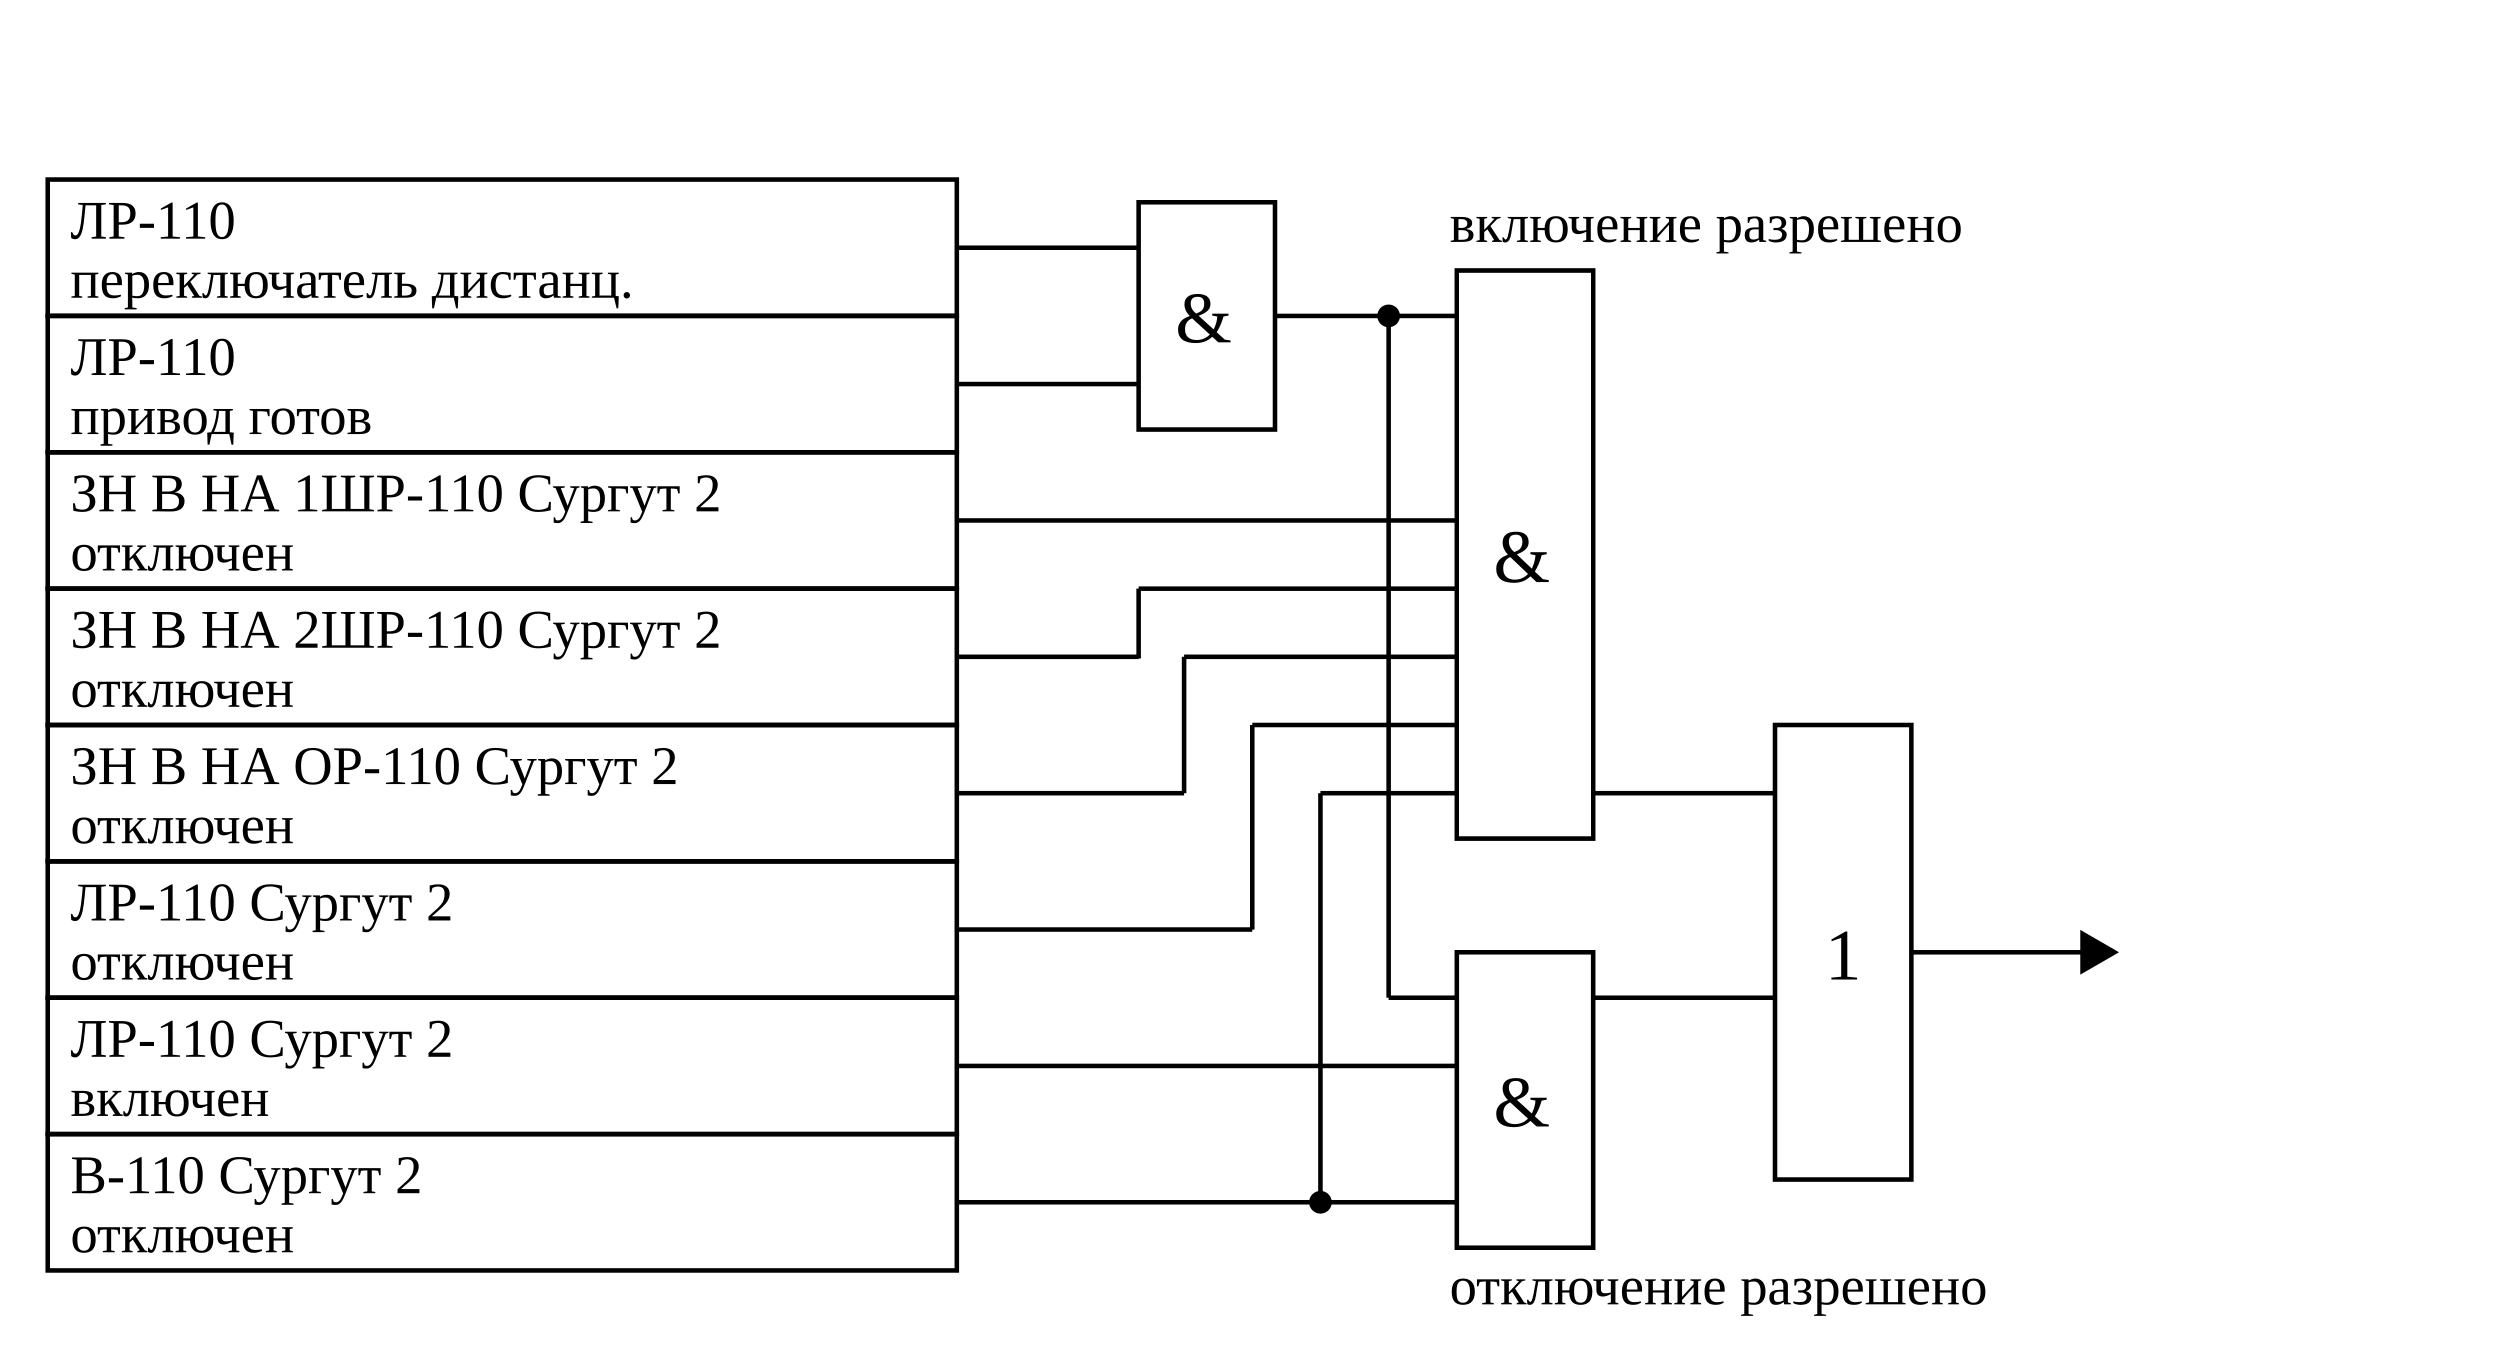
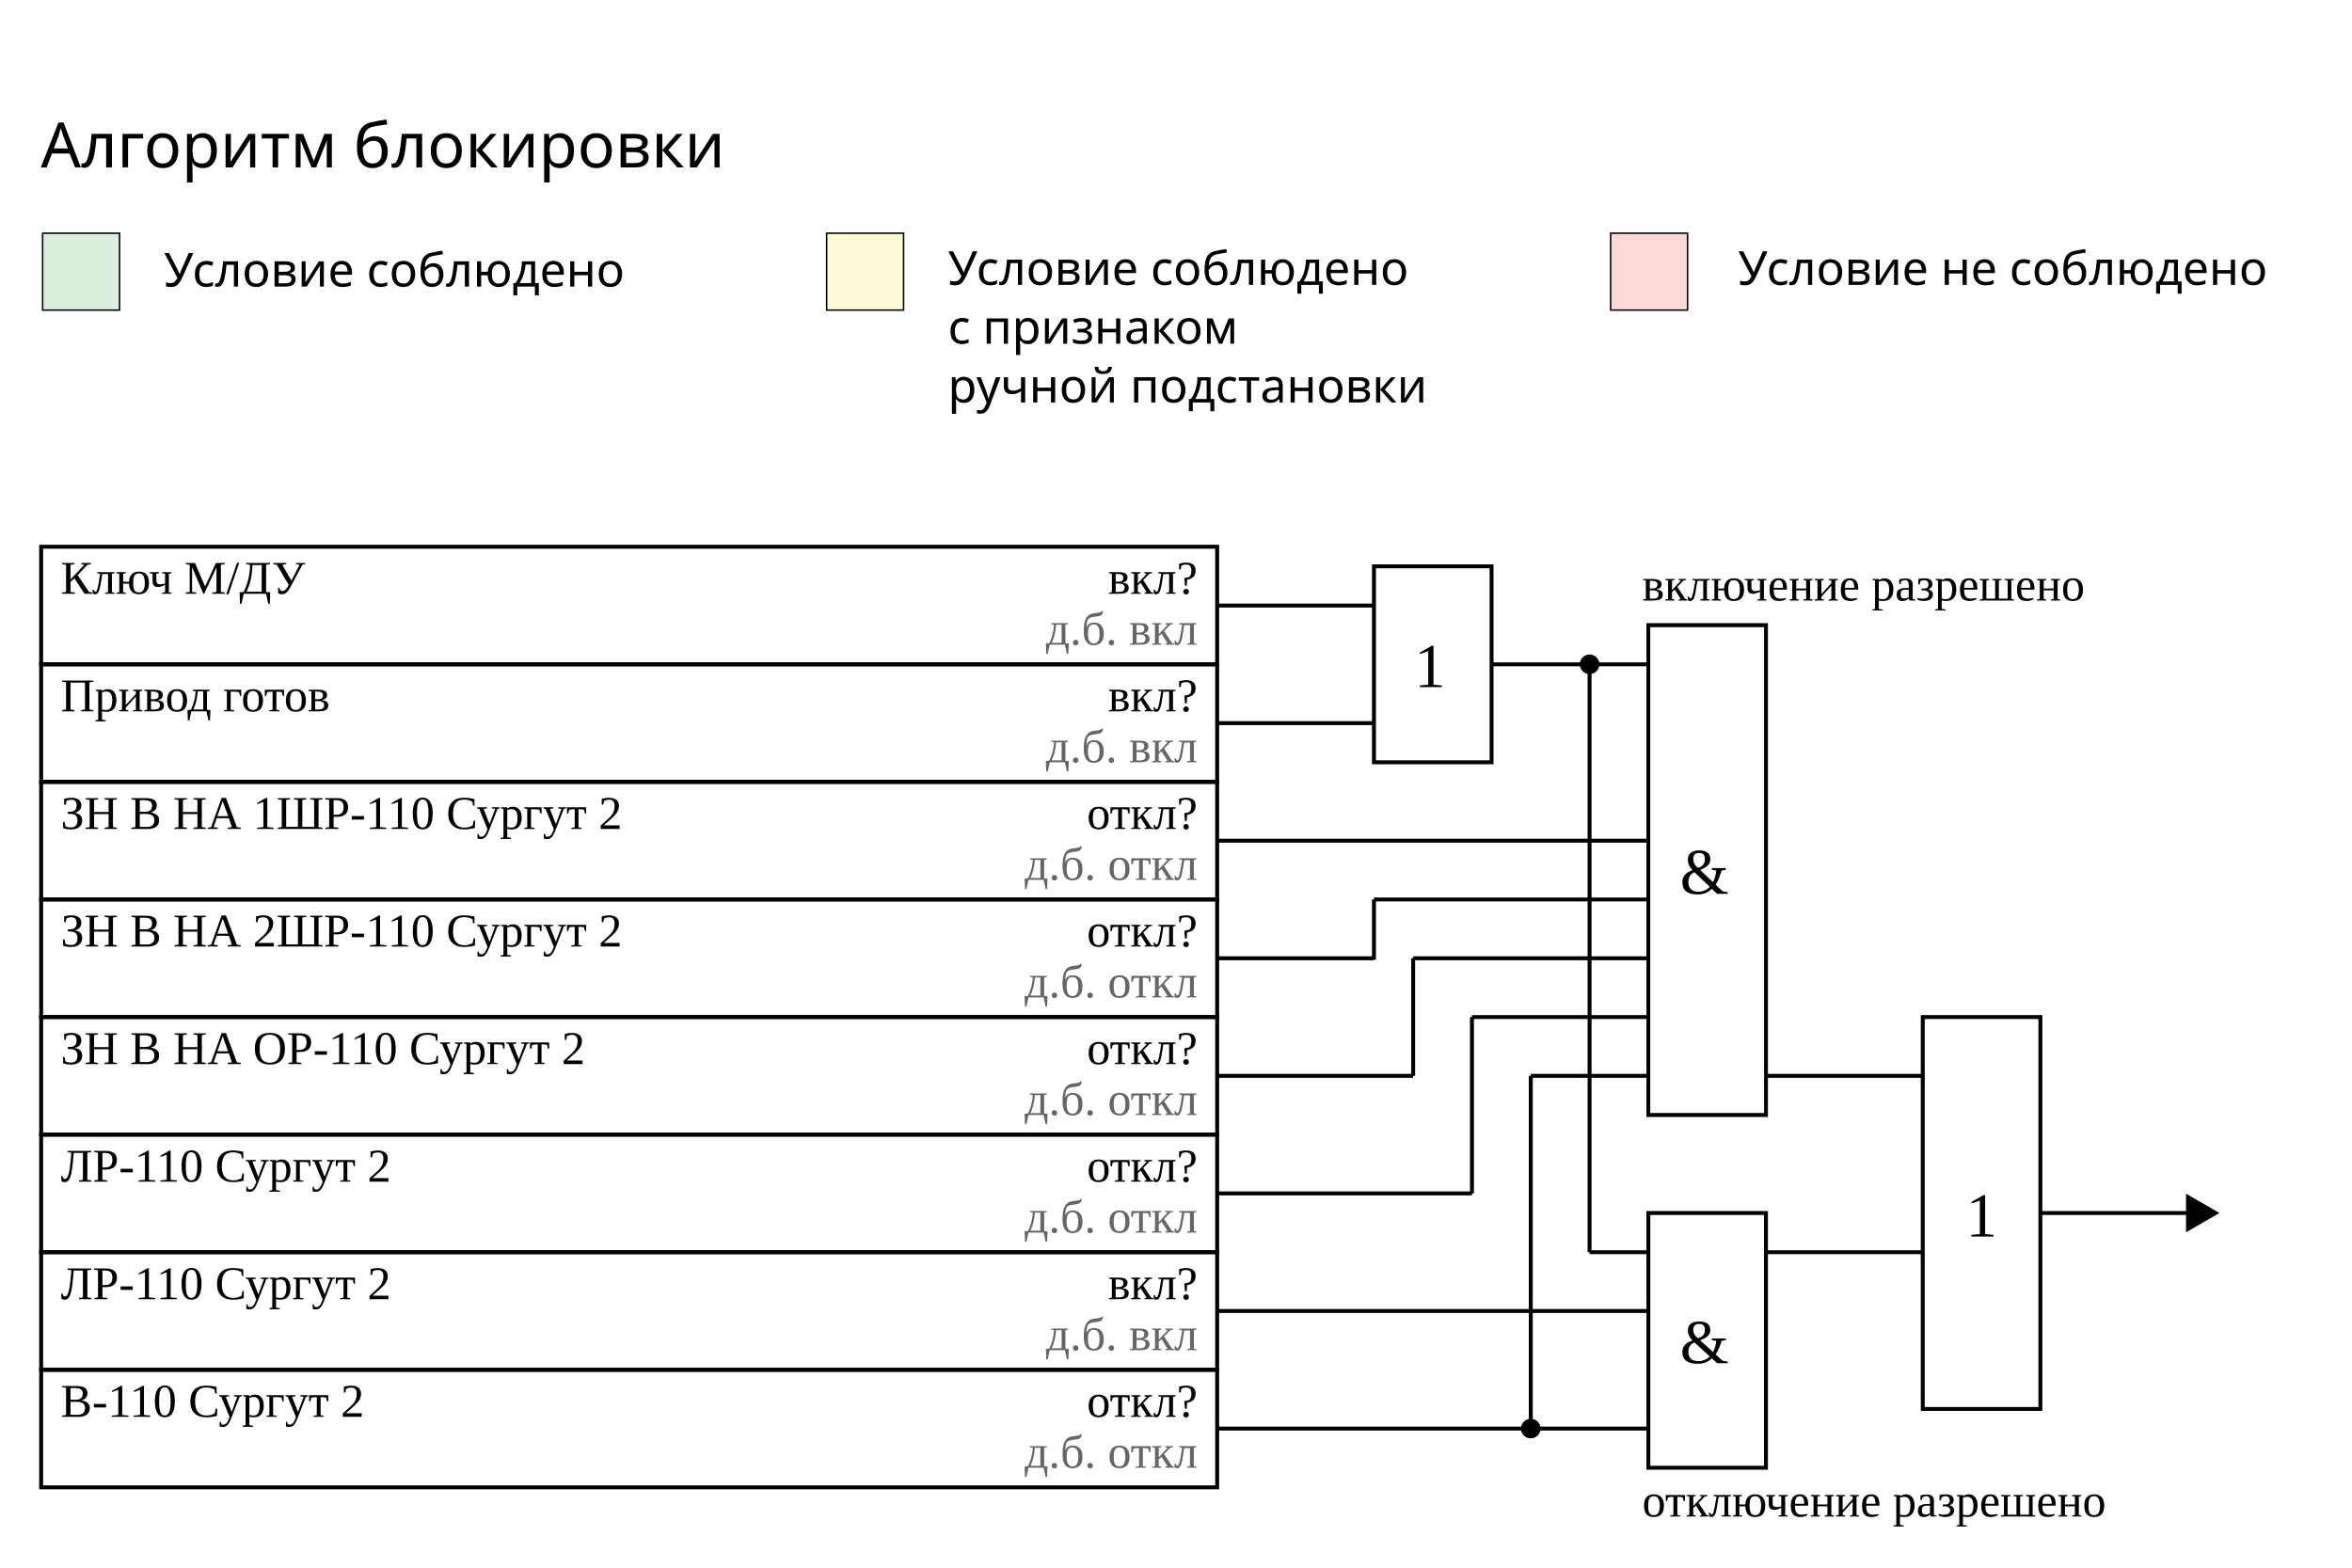
- <svg xmlns="http://www.w3.org/2000/svg" xmlns:ns1="http://iface.ru/oik_svg" width="550" height="300" viewBox="0 0 145.521 79.375" version="1.1" id="svg902">
+ <svg xmlns="http://www.w3.org/2000/svg" xmlns:ns1="http://iface.ru/oik_svg" width="600" height="400" viewBox="0 0 158.75 105.833" version="1.1" id="svg902">
  <defs id="defs896">
    <marker orient="auto" refY="0" refX="0" id="TriangleOutL" style="overflow:visible">
      <path id="path1127" d="M 5.77,0 -2.88,5 V -5 Z" style="fill:#000000;fill-opacity:1;fill-rule:evenodd;stroke:#000000;stroke-width:1pt;stroke-opacity:1" transform="scale(0.8)" />
    </marker>
  </defs>
-   <g id="layer1" transform="translate(0,-217.625)">
-     <g id="g114" ns1:oikelement="1" transform="matrix(0.2645833,0,0,0.2645833,2.778125,228.076)">
-       <rect id="rect108" height="30" width="200" y="0" x="0" ns1:oikid="rect" style="fill:none;fill-opacity:0.2;stroke:#000000" />
-       <text id="text110" xml:space="preserve" font-size="12" y="13" x="5" style="font-size:12px">ЛР-110</text>
-       <text id="text112" xml:space="preserve" font-size="12" y="26" x="5" style="font-size:12px">переключатель дистанц.</text>
+   <g id="layer1" transform="translate(0,-191.1666)">
+     <path style="fill:none;stroke:#000000;stroke-width:0.265px;stroke-linecap:butt;stroke-linejoin:miter;stroke-opacity:1" d="m 82.153,232.045 c 10.583,0 10.583,0 10.583,0" id="path3922" />
+     <path id="path3924" d="m 82.153,239.982 c 10.583,0 10.583,0 10.583,0" style="fill:none;stroke:#000000;stroke-width:0.265px;stroke-linecap:butt;stroke-linejoin:miter;stroke-opacity:1" />
+     <path id="path78" d="m 100.674,236.014 c 10.583,0 10.583,0 10.583,0" style="fill:none;stroke:#000000;stroke-width:0.265px;stroke-linecap:butt;stroke-linejoin:miter;stroke-opacity:1" />
+     <path style="fill:none;stroke:#000000;stroke-width:0.265px;stroke-linecap:butt;stroke-linejoin:miter;stroke-opacity:1" d="m 82.153,247.92 c 29.104,0 29.104,0 29.104,0" id="path80" />
+     <path id="path100" d="m 82.153,287.607 c 29.104,0 29.104,0 29.104,0" style="fill:none;stroke:#000000;stroke-width:0.265px;stroke-linecap:butt;stroke-linejoin:miter;stroke-opacity:1" />
+     <path style="fill:none;stroke:#000000;stroke-width:0.265px;stroke-linecap:butt;stroke-linejoin:miter;stroke-opacity:1" d="m 82.153,279.67 c 29.104,0 29.104,0 29.104,0" id="path102" />
+     <path id="path104" d="m 107.289,275.701 c 3.969,0 3.969,0 3.969,0" style="fill:none;stroke:#000000;stroke-width:0.265px;stroke-linecap:butt;stroke-linejoin:miter;stroke-opacity:1" />
+     <path style="fill:none;stroke:#000000;stroke-width:0.265px;stroke-linecap:butt;stroke-linejoin:miter;stroke-opacity:1" d="m 107.289,275.701 c 0,-39.688 0,-39.688 0,-39.688" id="path106" />
+     <circle style="fill:#000000;fill-opacity:1;stroke:none;stroke-width:0.265;stroke-miterlimit:4;stroke-dasharray:none;stroke-opacity:1" id="path108" cx="103.32" cy="287.607" r="0.661" />
+     <path style="fill:none;stroke:#000000;stroke-width:0.265px;stroke-linecap:butt;stroke-linejoin:miter;stroke-opacity:1" d="m 82.153,271.732 c 17.198,0 17.198,0 17.198,0" id="path110" />
+     <path style="fill:none;stroke:#000000;stroke-width:0.265px;stroke-linecap:butt;stroke-linejoin:miter;stroke-opacity:1" d="m 99.351,271.732 c 0,-11.906 0,-11.906 0,-11.906" id="path112" />
+     <path style="fill:none;stroke:#000000;stroke-width:0.265px;stroke-linecap:butt;stroke-linejoin:miter;stroke-opacity:1" d="m 99.351,259.826 c 11.906,0 11.906,0 11.906,0" id="path114" />
+     <path id="path116" d="m 95.382,255.857 c 15.875,0 15.875,0 15.875,0" style="fill:none;stroke:#000000;stroke-width:0.265px;stroke-linecap:butt;stroke-linejoin:miter;stroke-opacity:1" />
+     <path id="path118" d="m 95.382,263.795 c 0,-7.938 0,-7.938 0,-7.938" style="fill:none;stroke:#000000;stroke-width:0.265px;stroke-linecap:butt;stroke-linejoin:miter;stroke-opacity:1" />
+     <path style="fill:none;stroke:#000000;stroke-width:0.265px;stroke-linecap:butt;stroke-linejoin:miter;stroke-opacity:1" d="m 82.153,263.795 c 13.229,0 13.229,0 13.229,0" id="path120" />
+     <circle r="0.661" cy="236.013" cx="107.289" id="circle122" style="fill:#000000;fill-opacity:1;stroke:none;stroke-width:0.265;stroke-miterlimit:4;stroke-dasharray:none;stroke-opacity:1" />
+     <path style="fill:none;stroke:#000000;stroke-width:0.265px;stroke-linecap:butt;stroke-linejoin:miter;stroke-opacity:1" d="m 92.736,251.889 c 18.521,0 18.521,0 18.521,0" id="path124" />
+     <path style="fill:none;stroke:#000000;stroke-width:0.265px;stroke-linecap:butt;stroke-linejoin:miter;stroke-opacity:1" d="m 92.736,255.954 c 0,-4.066 0,-4.066 0,-4.066" id="path126" />
+     <path id="path128" d="m 82.153,255.857 c 10.583,0 10.583,0 10.583,0" style="fill:none;stroke:#000000;stroke-width:0.265px;stroke-linecap:butt;stroke-linejoin:miter;stroke-opacity:1" />
+     <path id="path130" d="m 103.32,287.607 c 0,-23.812 0,-23.812 0,-23.812" style="fill:none;stroke:#000000;stroke-width:0.265px;stroke-linecap:butt;stroke-linejoin:miter;stroke-opacity:1" />
+     <path id="path132" d="m 103.32,263.795 c 7.938,0 7.938,0 7.938,0" style="fill:none;stroke:#000000;stroke-width:0.265px;stroke-linecap:butt;stroke-linejoin:miter;stroke-opacity:1" />
+     <path id="path174" d="m 119.195,263.795 c 10.583,0 10.583,0 10.583,0" style="fill:none;stroke:#000000;stroke-width:0.265px;stroke-linecap:butt;stroke-linejoin:miter;stroke-opacity:1" />
+     <path style="fill:none;stroke:#000000;stroke-width:0.265px;stroke-linecap:butt;stroke-linejoin:miter;stroke-opacity:1" d="m 119.195,275.701 c 10.583,0 10.583,0 10.583,0" id="path176" />
+     <g id="g1233" transform="translate(26.45834)">
+       <path style="color:#000000;font-style:normal;font-variant:normal;font-weight:normal;font-stretch:normal;font-size:medium;line-height:normal;font-family:sans-serif;font-variant-ligatures:normal;font-variant-position:normal;font-variant-caps:normal;font-variant-numeric:normal;font-variant-alternates:normal;font-feature-settings:normal;text-indent:0;text-align:start;text-decoration:none;text-decoration-line:none;text-decoration-style:solid;text-decoration-color:#000000;letter-spacing:normal;word-spacing:normal;text-transform:none;writing-mode:lr-tb;direction:ltr;text-orientation:mixed;dominant-baseline:auto;baseline-shift:baseline;text-anchor:start;white-space:normal;shape-padding:0;clip-rule:nonzero;display:inline;overflow:visible;visibility:visible;opacity:1;isolation:auto;mix-blend-mode:normal;color-interpolation:sRGB;color-interpolation-filters:linearRGB;solid-color:#000000;solid-opacity:1;vector-effect:none;fill:#000000;fill-opacity:1;fill-rule:nonzero;stroke:none;stroke-width:0.265;stroke-linecap:butt;stroke-linejoin:miter;stroke-miterlimit:4;stroke-dasharray:none;stroke-dashoffset:0;stroke-opacity:1;color-rendering:auto;image-rendering:auto;shape-rendering:auto;text-rendering:auto;enable-background:accumulate" d="m 111.258,272.924 v 0.264 h 10.582 v -0.264 z" id="path178" />
+       <path style="fill:#000000;fill-opacity:1;fill-rule:evenodd;stroke:#000000;stroke-width:0.212pt;stroke-opacity:1" d="m 123.062,273.055 -1.831,1.058 v -2.117 z" id="path1239" />
    </g>
-     <g transform="matrix(0.2645833,0,0,0.2645833,2.778125,236.0135)" ns1:oikelement="1" id="g137">
-       <rect style="fill:none;fill-opacity:0.2;stroke:#000000" ns1:oikid="rect" x="0" y="0" width="200" height="30" id="rect131" />
-       <text style="font-size:12px" x="5" y="13" font-size="12" xml:space="preserve" id="text133">ЛР-110</text>
-       <text style="font-size:12px" x="5" y="26" font-size="12" xml:space="preserve" id="text135">привод готов</text>
+     <text id="text1273" xml:space="preserve" font-size="12" y="231.708" x="110.838" style="font-size:3.175px;stroke-width:0.265">включение разрешено</text>
+     <text style="font-size:3.175px;stroke-width:0.265" x="110.838" y="293.546" font-size="12" xml:space="preserve" id="text1276">отключение разрешено</text>
+     <text xml:space="preserve" style="font-style:normal;font-variant:normal;font-weight:normal;font-stretch:normal;font-size:2.822px;line-height:1.25;font-family:sans-serif;-inkscape-font-specification:'sans-serif, Normal';font-variant-ligatures:normal;font-variant-caps:normal;font-variant-numeric:normal;font-feature-settings:normal;text-align:start;letter-spacing:0px;word-spacing:0px;writing-mode:lr-tb;text-anchor:start;fill:#000000;fill-opacity:1;stroke:none;stroke-width:0.265" x="2.756" y="202.47" id="text898">
+       <tspan x="2.756" y="202.47" style="font-style:normal;font-variant:normal;font-weight:normal;font-stretch:normal;font-size:4.233px;font-family:sans-serif;-inkscape-font-specification:'sans-serif, Normal';font-variant-ligatures:normal;font-variant-caps:normal;font-variant-numeric:normal;font-feature-settings:normal;text-align:start;writing-mode:lr-tb;text-anchor:start;stroke-width:0.265" id="tspan896">Алгоритм блокировки</tspan>
+     </text>
+     <rect style="opacity:1;fill:#4caf50;fill-opacity:0.2;stroke:#000000;stroke-width:0.1;stroke-miterlimit:4;stroke-dasharray:none;stroke-opacity:1" id="rect900" width="5.192" height="5.192" x="2.878" y="206.909" />
+     <rect y="206.909" x="55.795" height="5.192" width="5.192" id="rect902" style="opacity:1;fill:#ffeb3b;fill-opacity:0.2;stroke:#000000;stroke-width:0.1;stroke-miterlimit:4;stroke-dasharray:none;stroke-opacity:1" />
+     <rect style="opacity:1;fill:#f44336;fill-opacity:0.2;stroke:#000000;stroke-width:0.1;stroke-miterlimit:4;stroke-dasharray:none;stroke-opacity:1" id="rect904" width="5.192" height="5.192" x="108.711" y="206.909" />
+     <text xml:space="preserve" style="font-style:normal;font-variant:normal;font-weight:normal;font-stretch:normal;font-size:3.175px;line-height:1.25;font-family:sans-serif;-inkscape-font-specification:'sans-serif, Normal';font-variant-ligatures:normal;font-variant-caps:normal;font-variant-numeric:normal;font-feature-settings:normal;text-align:start;letter-spacing:0px;word-spacing:0px;writing-mode:lr-tb;text-anchor:start;fill:#000000;fill-opacity:1;stroke:none;stroke-width:0.265" x="11.067" y="210.511" id="text908">
+       <tspan x="11.067" y="210.511" style="font-style:normal;font-variant:normal;font-weight:normal;font-stretch:normal;font-size:3.175px;font-family:sans-serif;-inkscape-font-specification:'sans-serif, Normal';font-variant-ligatures:normal;font-variant-caps:normal;font-variant-numeric:normal;font-feature-settings:normal;text-align:start;writing-mode:lr-tb;text-anchor:start;stroke-width:0.265" id="tspan906">Условие соблюдено</tspan>
+     </text>
+     <text id="text912" y="210.399" x="117.311" style="font-style:normal;font-variant:normal;font-weight:normal;font-stretch:normal;font-size:3.175px;line-height:1.25;font-family:sans-serif;-inkscape-font-specification:'sans-serif, Normal';font-variant-ligatures:normal;font-variant-caps:normal;font-variant-numeric:normal;font-feature-settings:normal;text-align:start;letter-spacing:0px;word-spacing:0px;writing-mode:lr-tb;text-anchor:start;fill:#000000;fill-opacity:1;stroke:none;stroke-width:0.265" xml:space="preserve">
+       <tspan id="tspan910" style="font-style:normal;font-variant:normal;font-weight:normal;font-stretch:normal;font-size:3.175px;font-family:sans-serif;-inkscape-font-specification:'sans-serif, Normal';font-variant-ligatures:normal;font-variant-caps:normal;font-variant-numeric:normal;font-feature-settings:normal;text-align:start;writing-mode:lr-tb;text-anchor:start;stroke-width:0.265" y="210.399" x="117.311">Условие не соблюдено</tspan>
+     </text>
+     <text id="text918" y="210.399" x="63.983" style="font-style:normal;font-variant:normal;font-weight:normal;font-stretch:normal;font-size:3.175px;line-height:1.25;font-family:sans-serif;-inkscape-font-specification:'sans-serif, Normal';font-variant-ligatures:normal;font-variant-caps:normal;font-variant-numeric:normal;font-feature-settings:normal;text-align:start;letter-spacing:0px;word-spacing:0px;writing-mode:lr-tb;text-anchor:start;fill:#000000;fill-opacity:1;stroke:none;stroke-width:0.265" xml:space="preserve">
+       <tspan id="tspan914" style="font-style:normal;font-variant:normal;font-weight:normal;font-stretch:normal;font-size:3.175px;font-family:sans-serif;-inkscape-font-specification:'sans-serif, Normal';font-variant-ligatures:normal;font-variant-caps:normal;font-variant-numeric:normal;font-feature-settings:normal;text-align:start;writing-mode:lr-tb;text-anchor:start;stroke-width:0.265" y="210.399" x="63.983">Условие соблюдено</tspan>
+       <tspan style="font-style:normal;font-variant:normal;font-weight:normal;font-stretch:normal;font-size:3.175px;font-family:sans-serif;-inkscape-font-specification:'sans-serif, Normal';font-variant-ligatures:normal;font-variant-caps:normal;font-variant-numeric:normal;font-feature-settings:normal;text-align:start;writing-mode:lr-tb;text-anchor:start;stroke-width:0.265" y="214.368" x="63.983" id="tspan920">с признаком</tspan>
+       <tspan style="font-style:normal;font-variant:normal;font-weight:normal;font-stretch:normal;font-size:3.175px;font-family:sans-serif;-inkscape-font-specification:'sans-serif, Normal';font-variant-ligatures:normal;font-variant-caps:normal;font-variant-numeric:normal;font-feature-settings:normal;text-align:start;writing-mode:lr-tb;text-anchor:start;stroke-width:0.265" y="218.336" x="63.983" id="tspan922">ручной подстановки</tspan>
+     </text>
+     <g id="g825" ns1:oikelement="1" transform="matrix(0.2645833,0,0,0.2645833,2.778126,228.076)">
+       <rect ns1:oikid="rect" x="0" y="0" width="300" height="30" id="rect20" style="fill:none;fill-opacity:0.2;stroke:#000000" />
+       <text x="5" y="12" font-size="12" xml:space="preserve" id="text22" style="font-size:12px">Ключ М/ДУ</text>
+       <text ns1:oikid="status-caption" x="295" y="12" font-size="12" xml:space="preserve" id="text24" style="font-size:12px;text-anchor:end">вкл?</text>
+       <text x="295" y="25" font-size="12" xml:space="preserve" id="text26" style="font-size:12px;text-anchor:end;fill:#666666">д.б. вкл</text>
    </g>
-     <g id="g147" ns1:oikelement="1" transform="matrix(0.2645833,0,0,0.2645833,2.778125,243.951)">
-       <rect id="rect141" height="30" width="200" y="0" x="0" ns1:oikid="rect" style="fill:none;fill-opacity:0.2;stroke:#000000" />
-       <text id="text143" xml:space="preserve" font-size="12" y="13" x="5" style="font-size:12px">ЗН В НА 1ШР-110 Сургут 2</text>
-       <text id="text145" xml:space="preserve" font-size="12" y="26" x="5" style="font-size:12px">отключен</text>
+     <g transform="matrix(0.2645833,0,0,0.2645833,2.778126,236.0135)" ns1:oikelement="1" id="g972">
+       <rect style="fill:none;fill-opacity:0.2;stroke:#000000" id="rect964" height="30" width="300" y="0" x="0" ns1:oikid="rect" />
+       <text style="font-size:12px" id="text966" xml:space="preserve" font-size="12" y="12" x="5">Привод готов</text>
+       <text style="font-size:12px;text-anchor:end" id="text968" xml:space="preserve" font-size="12" y="12" x="295" ns1:oikid="status-caption">вкл?</text>
+       <text style="font-size:12px;text-anchor:end;fill:#666666" id="text970" xml:space="preserve" font-size="12" y="25" x="295">д.б. вкл</text>
    </g>
-     <g transform="matrix(0.2645833,0,0,0.2645833,2.778125,251.8885)" ns1:oikelement="1" id="g157">
-       <rect style="fill:none;fill-opacity:0.2;stroke:#000000" ns1:oikid="rect" x="0" y="0" width="200" height="30" id="rect151" />
-       <text style="font-size:12px" x="5" y="13" font-size="12" xml:space="preserve" id="text153">ЗН В НА 2ШР-110 Сургут 2</text>
-       <text style="font-size:12px" x="5" y="26" font-size="12" xml:space="preserve" id="text155">отключен</text>
+     <g id="g984" ns1:oikelement="1" transform="matrix(0.2645833,0,0,0.2645833,2.778126,243.951)">
+       <rect ns1:oikid="rect" x="0" y="0" width="300" height="30" id="rect976" style="fill:none;fill-opacity:0.2;stroke:#000000" />
+       <text x="5" y="12" font-size="12" xml:space="preserve" id="text978" style="font-size:12px">ЗН В НА 1ШР-110 Сургут 2</text>
+       <text ns1:oikid="status-caption" x="295" y="12" font-size="12" xml:space="preserve" id="text980" style="font-size:12px;text-anchor:end">откл?</text>
+       <text x="295" y="25" font-size="12" xml:space="preserve" id="text982" style="font-size:12px;text-anchor:end;fill:#666666">д.б. откл</text>
    </g>
-     <g id="g167" ns1:oikelement="1" transform="matrix(0.2645833,0,0,0.2645833,2.778125,259.826)">
-       <rect id="rect161" height="30" width="200" y="0" x="0" ns1:oikid="rect" style="fill:none;fill-opacity:0.2;stroke:#000000" />
-       <text id="text163" xml:space="preserve" font-size="12" y="13" x="5" style="font-size:12px">ЗН В НА ОР-110 Сургут 2</text>
-       <text id="text165" xml:space="preserve" font-size="12" y="26" x="5" style="font-size:12px">отключен</text>
+     <g transform="matrix(0.2645833,0,0,0.2645833,2.778126,251.8885)" ns1:oikelement="1" id="g996">
+       <rect style="fill:none;fill-opacity:0.2;stroke:#000000" id="rect988" height="30" width="300" y="0" x="0" ns1:oikid="rect" />
+       <text style="font-size:12px" id="text990" xml:space="preserve" font-size="12" y="12" x="5">ЗН В НА 2ШР-110 Сургут 2</text>
+       <text style="font-size:12px;text-anchor:end" id="text992" xml:space="preserve" font-size="12" y="12" x="295" ns1:oikid="status-caption">откл?</text>
+       <text style="font-size:12px;text-anchor:end;fill:#666666" id="text994" xml:space="preserve" font-size="12" y="25" x="295">д.б. откл</text>
    </g>
-     <g transform="matrix(0.2645833,0,0,0.2645833,2.778125,267.7635)" ns1:oikelement="1" id="g177">
-       <rect style="fill:none;fill-opacity:0.2;stroke:#000000" ns1:oikid="rect" x="0" y="0" width="200" height="30" id="rect171" />
-       <text style="font-size:12px" x="5" y="13" font-size="12" xml:space="preserve" id="text173">ЛР-110 Сургут 2</text>
-       <text style="font-size:12px" x="5" y="26" font-size="12" xml:space="preserve" id="text175">отключен</text>
+     <g id="g1008" ns1:oikelement="1" transform="matrix(0.2645833,0,0,0.2645833,2.778126,259.826)">
+       <rect ns1:oikid="rect" x="0" y="0" width="300" height="30" id="rect1000" style="fill:none;fill-opacity:0.2;stroke:#000000" />
+       <text x="5" y="12" font-size="12" xml:space="preserve" id="text1002" style="font-size:12px">ЗН В НА ОР-110 Сургут 2</text>
+       <text ns1:oikid="status-caption" x="295" y="12" font-size="12" xml:space="preserve" id="text1004" style="font-size:12px;text-anchor:end">откл?</text>
+       <text x="295" y="25" font-size="12" xml:space="preserve" id="text1006" style="font-size:12px;text-anchor:end;fill:#666666">д.б. откл</text>
    </g>
-     <g id="g187" ns1:oikelement="1" transform="matrix(0.2645833,0,0,0.2645833,2.778125,275.701)">
-       <rect id="rect181" height="30" width="200" y="0" x="0" ns1:oikid="rect" style="fill:none;fill-opacity:0.2;stroke:#000000" />
-       <text id="text183" xml:space="preserve" font-size="12" y="13" x="5" style="font-size:12px">ЛР-110 Сургут 2</text>
-       <text id="text185" xml:space="preserve" font-size="12" y="26" x="5" style="font-size:12px">включен</text>
+     <g transform="matrix(0.2645833,0,0,0.2645833,2.778126,267.7635)" ns1:oikelement="1" id="g1020">
+       <rect style="fill:none;fill-opacity:0.2;stroke:#000000" id="rect1012" height="30" width="300" y="0" x="0" ns1:oikid="rect" />
+       <text style="font-size:12px" id="text1014" xml:space="preserve" font-size="12" y="12" x="5">ЛР-110 Сургут 2</text>
+       <text style="font-size:12px;text-anchor:end" id="text1016" xml:space="preserve" font-size="12" y="12" x="295" ns1:oikid="status-caption">откл?</text>
+       <text style="font-size:12px;text-anchor:end;fill:#666666" id="text1018" xml:space="preserve" font-size="12" y="25" x="295">д.б. откл</text>
    </g>
-     <g transform="matrix(0.2645833,0,0,0.2645833,2.778125,283.6385)" ns1:oikelement="1" id="g197">
-       <rect style="fill:none;fill-opacity:0.2;stroke:#000000" ns1:oikid="rect" x="0" y="0" width="200" height="30" id="rect191" />
-       <text style="font-size:12px" x="5" y="13" font-size="12" xml:space="preserve" id="text193">В-110 Сургут 2</text>
-       <text style="font-size:12px" x="5" y="26" font-size="12" xml:space="preserve" id="text195">отключен</text>
+     <g id="g1032" ns1:oikelement="1" transform="matrix(0.2645833,0,0,0.2645833,2.778126,275.701)">
+       <rect ns1:oikid="rect" x="0" y="0" width="300" height="30" id="rect1024" style="fill:none;fill-opacity:0.2;stroke:#000000" />
+       <text x="5" y="12" font-size="12" xml:space="preserve" id="text1026" style="font-size:12px">ЛР-110 Сургут 2</text>
+       <text ns1:oikid="status-caption" x="295" y="12" font-size="12" xml:space="preserve" id="text1028" style="font-size:12px;text-anchor:end">вкл?</text>
+       <text x="295" y="25" font-size="12" xml:space="preserve" id="text1030" style="font-size:12px;text-anchor:end;fill:#666666">д.б. вкл</text>
    </g>
-     <g id="g3908" ns1:oikelement="1" transform="matrix(0.2645833,0,0,0.2645833,66.27812,229.3989)">
+     <g id="g1044" ns1:oikelement="1" transform="matrix(0.2645833,0,0,0.2645833,2.778126,283.6385)">
+       <rect ns1:oikid="rect" x="0" y="0" width="300" height="30" id="rect1036" style="fill:none;fill-opacity:0.2;stroke:#000000" />
+       <text x="5" y="12" font-size="12" xml:space="preserve" id="text1038" style="font-size:12px">В-110 Сургут 2</text>
+       <text ns1:oikid="status-caption" x="295" y="12" font-size="12" xml:space="preserve" id="text1040" style="font-size:12px;text-anchor:end">откл?</text>
+       <text x="295" y="25" font-size="12" xml:space="preserve" id="text1042" style="font-size:12px;text-anchor:end;fill:#666666">д.б. откл</text>
+     </g>
+     <g id="g3908" ns1:oikelement="1" transform="matrix(0.2645833,0,0,0.2645833,92.73646,229.3989)">
      <rect id="rect3904" height="50" width="30" y="0" x="0" ns1:oikid="rect" style="fill:none;fill-opacity:0.2;stroke:#000000;stroke-width:1" />
-       <text id="text3906" font-size="16" y="30.816" x="14.289" style="font-size:16px;text-anchor:middle">&amp;</text>
+       <text id="text3906" font-size="16" y="30.816" x="14.289" style="font-size:16px;text-anchor:middle">1</text>
    </g>
-     <path style="fill:none;stroke:#000000;stroke-width:0.265px;stroke-linecap:butt;stroke-linejoin:miter;stroke-opacity:1" d="m 55.695,232.045 c 10.583,0 10.583,0 10.583,0" id="path3922" />
-     <path id="path3924" d="m 55.695,239.982 c 10.583,0 10.583,0 10.583,0" style="fill:none;stroke:#000000;stroke-width:0.265px;stroke-linecap:butt;stroke-linejoin:miter;stroke-opacity:1" />
-     <g id="g3908-1" ns1:oikelement="1" transform="matrix(0.2645833,0,0,0.2756076,84.79896,233.3677)" style="stroke-width:0.98">
+     <g id="g3908-1" ns1:oikelement="1" transform="matrix(0.2645833,0,0,0.2756076,111.2573,233.3677)" style="stroke-width:0.98">
      <rect id="rect3904-9" height="119.98" width="30.02" y="0.01" x="-0.01" ns1:oikid="rect" style="fill:none;fill-opacity:0.2;stroke:#000000;stroke-width:0.98" />
      <text id="text3906-1" font-size="16" y="65.816" x="14.289" style="font-size:16px;text-anchor:middle;stroke-width:0.98">&amp;</text>
    </g>
-     <path id="path78" d="m 74.216,236.014 c 10.583,0 10.583,0 10.583,0" style="fill:none;stroke:#000000;stroke-width:0.265px;stroke-linecap:butt;stroke-linejoin:miter;stroke-opacity:1" />
-     <path style="fill:none;stroke:#000000;stroke-width:0.265px;stroke-linecap:butt;stroke-linejoin:miter;stroke-opacity:1" d="m 55.695,247.92 c 29.104,0 29.104,0 29.104,0" id="path80" />
-     <g id="g98" ns1:oikelement="1" transform="matrix(0.2645833,0,0,0.2645833,84.79896,277.0239)">
+     <g id="g98" ns1:oikelement="1" transform="matrix(0.2645833,0,0,0.2645833,111.2573,277.0239)">
      <rect id="rect94" height="65" width="30" y="-15" x="0" ns1:oikid="rect" style="fill:none;fill-opacity:0.2;stroke:#000000;stroke-width:1" />
      <text id="text96" font-size="16" y="23.316" x="14.289" style="font-size:16px;text-anchor:middle">&amp;</text>
    </g>
-     <path id="path100" d="m 55.695,287.607 c 29.104,0 29.104,0 29.104,0" style="fill:none;stroke:#000000;stroke-width:0.265px;stroke-linecap:butt;stroke-linejoin:miter;stroke-opacity:1" />
-     <path style="fill:none;stroke:#000000;stroke-width:0.265px;stroke-linecap:butt;stroke-linejoin:miter;stroke-opacity:1" d="m 55.695,279.67 c 29.104,0 29.104,0 29.104,0" id="path102" />
-     <path id="path104" d="m 80.83,275.701 c 3.969,0 3.969,0 3.969,0" style="fill:none;stroke:#000000;stroke-width:0.265px;stroke-linecap:butt;stroke-linejoin:miter;stroke-opacity:1" />
-     <path style="fill:none;stroke:#000000;stroke-width:0.265px;stroke-linecap:butt;stroke-linejoin:miter;stroke-opacity:1" d="m 80.83,275.701 c 0,-39.688 0,-39.688 0,-39.688" id="path106" />
-     <circle style="fill:#000000;fill-opacity:1;stroke:none;stroke-width:0.265;stroke-miterlimit:4;stroke-dasharray:none;stroke-opacity:1" id="path108" cx="76.861" cy="287.607" r="0.661" />
-     <path style="fill:none;stroke:#000000;stroke-width:0.265px;stroke-linecap:butt;stroke-linejoin:miter;stroke-opacity:1" d="m 55.695,271.732 c 17.198,0 17.198,0 17.198,0" id="path110" />
-     <path style="fill:none;stroke:#000000;stroke-width:0.265px;stroke-linecap:butt;stroke-linejoin:miter;stroke-opacity:1" d="m 72.893,271.732 c 0,-11.906 0,-11.906 0,-11.906" id="path112" />
-     <path style="fill:none;stroke:#000000;stroke-width:0.265px;stroke-linecap:butt;stroke-linejoin:miter;stroke-opacity:1" d="m 72.893,259.826 c 11.906,0 11.906,0 11.906,0" id="path114" />
-     <path id="path116" d="m 68.924,255.857 c 15.875,0 15.875,0 15.875,0" style="fill:none;stroke:#000000;stroke-width:0.265px;stroke-linecap:butt;stroke-linejoin:miter;stroke-opacity:1" />
-     <path id="path118" d="m 68.924,263.795 c 0,-7.938 0,-7.938 0,-7.938" style="fill:none;stroke:#000000;stroke-width:0.265px;stroke-linecap:butt;stroke-linejoin:miter;stroke-opacity:1" />
-     <path style="fill:none;stroke:#000000;stroke-width:0.265px;stroke-linecap:butt;stroke-linejoin:miter;stroke-opacity:1" d="m 55.695,263.795 c 13.229,0 13.229,0 13.229,0" id="path120" />
-     <circle r="0.661" cy="236.013" cx="80.83" id="circle122" style="fill:#000000;fill-opacity:1;stroke:none;stroke-width:0.265;stroke-miterlimit:4;stroke-dasharray:none;stroke-opacity:1" />
-     <path style="fill:none;stroke:#000000;stroke-width:0.265px;stroke-linecap:butt;stroke-linejoin:miter;stroke-opacity:1" d="m 66.278,251.889 c 18.521,0 18.521,0 18.521,0" id="path124" />
-     <path style="fill:none;stroke:#000000;stroke-width:0.265px;stroke-linecap:butt;stroke-linejoin:miter;stroke-opacity:1" d="m 66.278,255.954 c 0,-4.066 0,-4.066 0,-4.066" id="path126" />
-     <path id="path128" d="m 55.695,255.857 c 10.583,0 10.583,0 10.583,0" style="fill:none;stroke:#000000;stroke-width:0.265px;stroke-linecap:butt;stroke-linejoin:miter;stroke-opacity:1" />
-     <path id="path130" d="m 76.861,287.607 c 0,-23.812 0,-23.812 0,-23.812" style="fill:none;stroke:#000000;stroke-width:0.265px;stroke-linecap:butt;stroke-linejoin:miter;stroke-opacity:1" />
-     <path id="path132" d="m 76.861,263.795 c 7.938,0 7.938,0 7.938,0" style="fill:none;stroke:#000000;stroke-width:0.265px;stroke-linecap:butt;stroke-linejoin:miter;stroke-opacity:1" />
-     <g id="g160" ns1:oikelement="1" transform="matrix(0.2645833,0,0,0.2645833,103.3198,259.826)">
+     <g id="g160" ns1:oikelement="1" transform="matrix(0.2645833,0,0,0.2645833,129.7781,259.826)">
      <rect id="rect156" height="100" width="30" y="0" x="0" ns1:oikid="rect" style="fill:none;fill-opacity:0.2;stroke:#000000" />
      <text id="text158" font-size="16" y="56" x="15" style="font-size:16px;text-anchor:middle">1</text>
    </g>
-     <path id="path174" d="m 92.736,263.795 c 10.583,0 10.583,0 10.583,0" style="fill:none;stroke:#000000;stroke-width:0.265px;stroke-linecap:butt;stroke-linejoin:miter;stroke-opacity:1" />
-     <path style="fill:none;stroke:#000000;stroke-width:0.265px;stroke-linecap:butt;stroke-linejoin:miter;stroke-opacity:1" d="m 92.736,275.701 c 10.583,0 10.583,0 10.583,0" id="path176" />
-     <g id="g1233">
-       <path style="color:#000000;font-style:normal;font-variant:normal;font-weight:normal;font-stretch:normal;font-size:medium;line-height:normal;font-family:sans-serif;font-variant-ligatures:normal;font-variant-position:normal;font-variant-caps:normal;font-variant-numeric:normal;font-variant-alternates:normal;font-feature-settings:normal;text-indent:0;text-align:start;text-decoration:none;text-decoration-line:none;text-decoration-style:solid;text-decoration-color:#000000;letter-spacing:normal;word-spacing:normal;text-transform:none;writing-mode:lr-tb;direction:ltr;text-orientation:mixed;dominant-baseline:auto;baseline-shift:baseline;text-anchor:start;white-space:normal;shape-padding:0;clip-rule:nonzero;display:inline;overflow:visible;visibility:visible;opacity:1;isolation:auto;mix-blend-mode:normal;color-interpolation:sRGB;color-interpolation-filters:linearRGB;solid-color:#000000;solid-opacity:1;vector-effect:none;fill:#000000;fill-opacity:1;fill-rule:nonzero;stroke:none;stroke-width:0.265;stroke-linecap:butt;stroke-linejoin:miter;stroke-miterlimit:4;stroke-dasharray:none;stroke-dashoffset:0;stroke-opacity:1;color-rendering:auto;image-rendering:auto;shape-rendering:auto;text-rendering:auto;enable-background:accumulate" d="m 111.258,272.924 v 0.264 h 10.582 v -0.264 z" id="path178" />
-       <path style="fill:#000000;fill-opacity:1;fill-rule:evenodd;stroke:#000000;stroke-width:0.212pt;stroke-opacity:1" d="m 123.062,273.055 -1.831,1.058 v -2.117 z" id="path1239" />
-     </g>
-     <text id="text1273" xml:space="preserve" font-size="12" y="231.708" x="84.38" style="font-size:3.175px;stroke-width:0.265">включение разрешено</text>
-     <text style="font-size:3.175px;stroke-width:0.265" x="84.38" y="293.546" font-size="12" xml:space="preserve" id="text1276">отключение разрешено</text>
  </g>
</svg>
